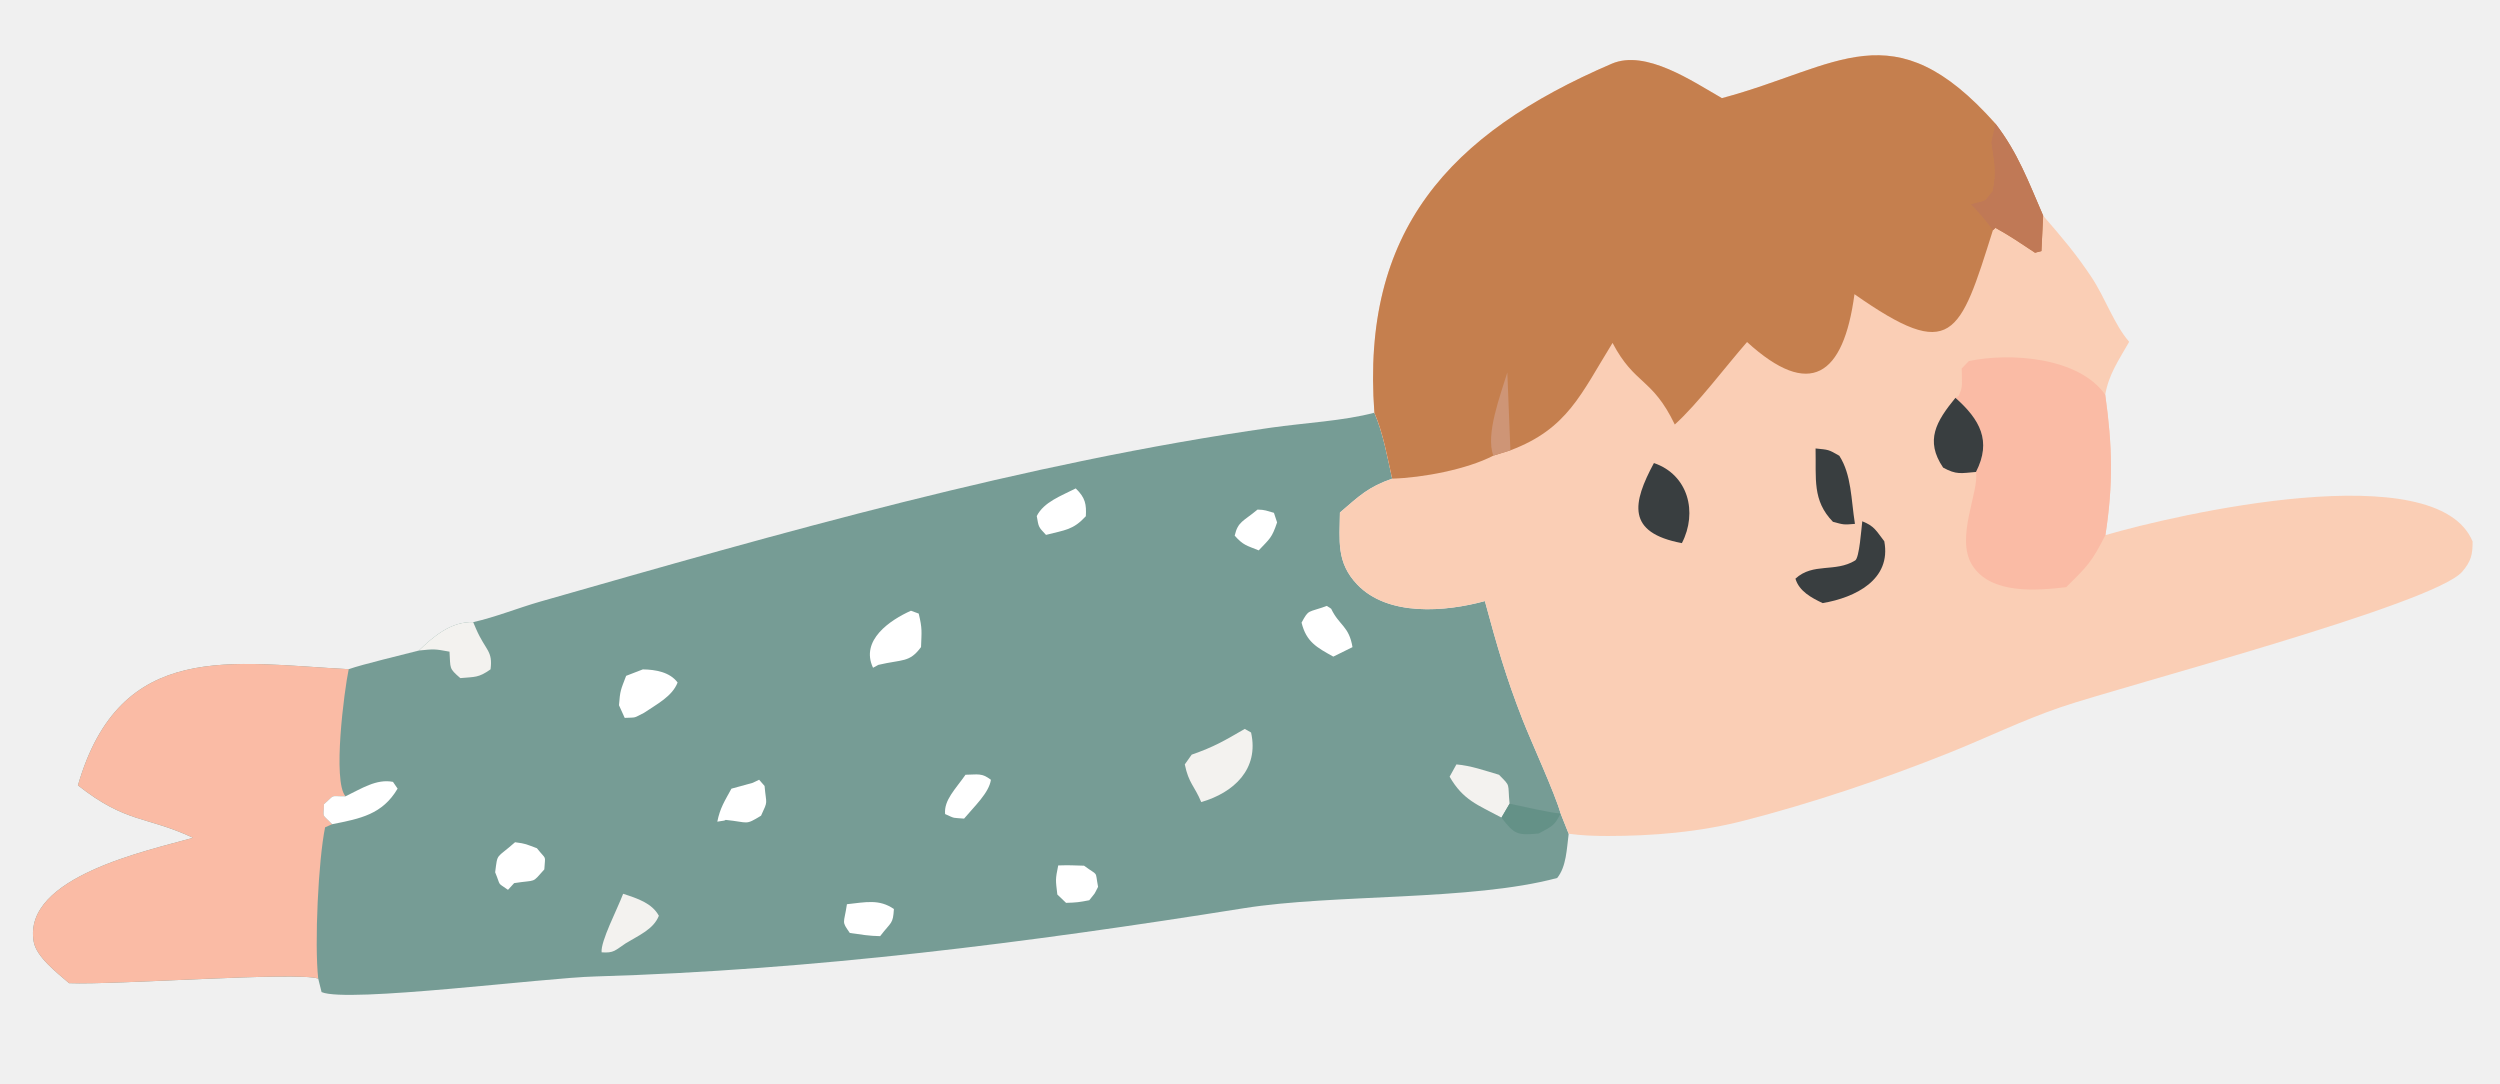
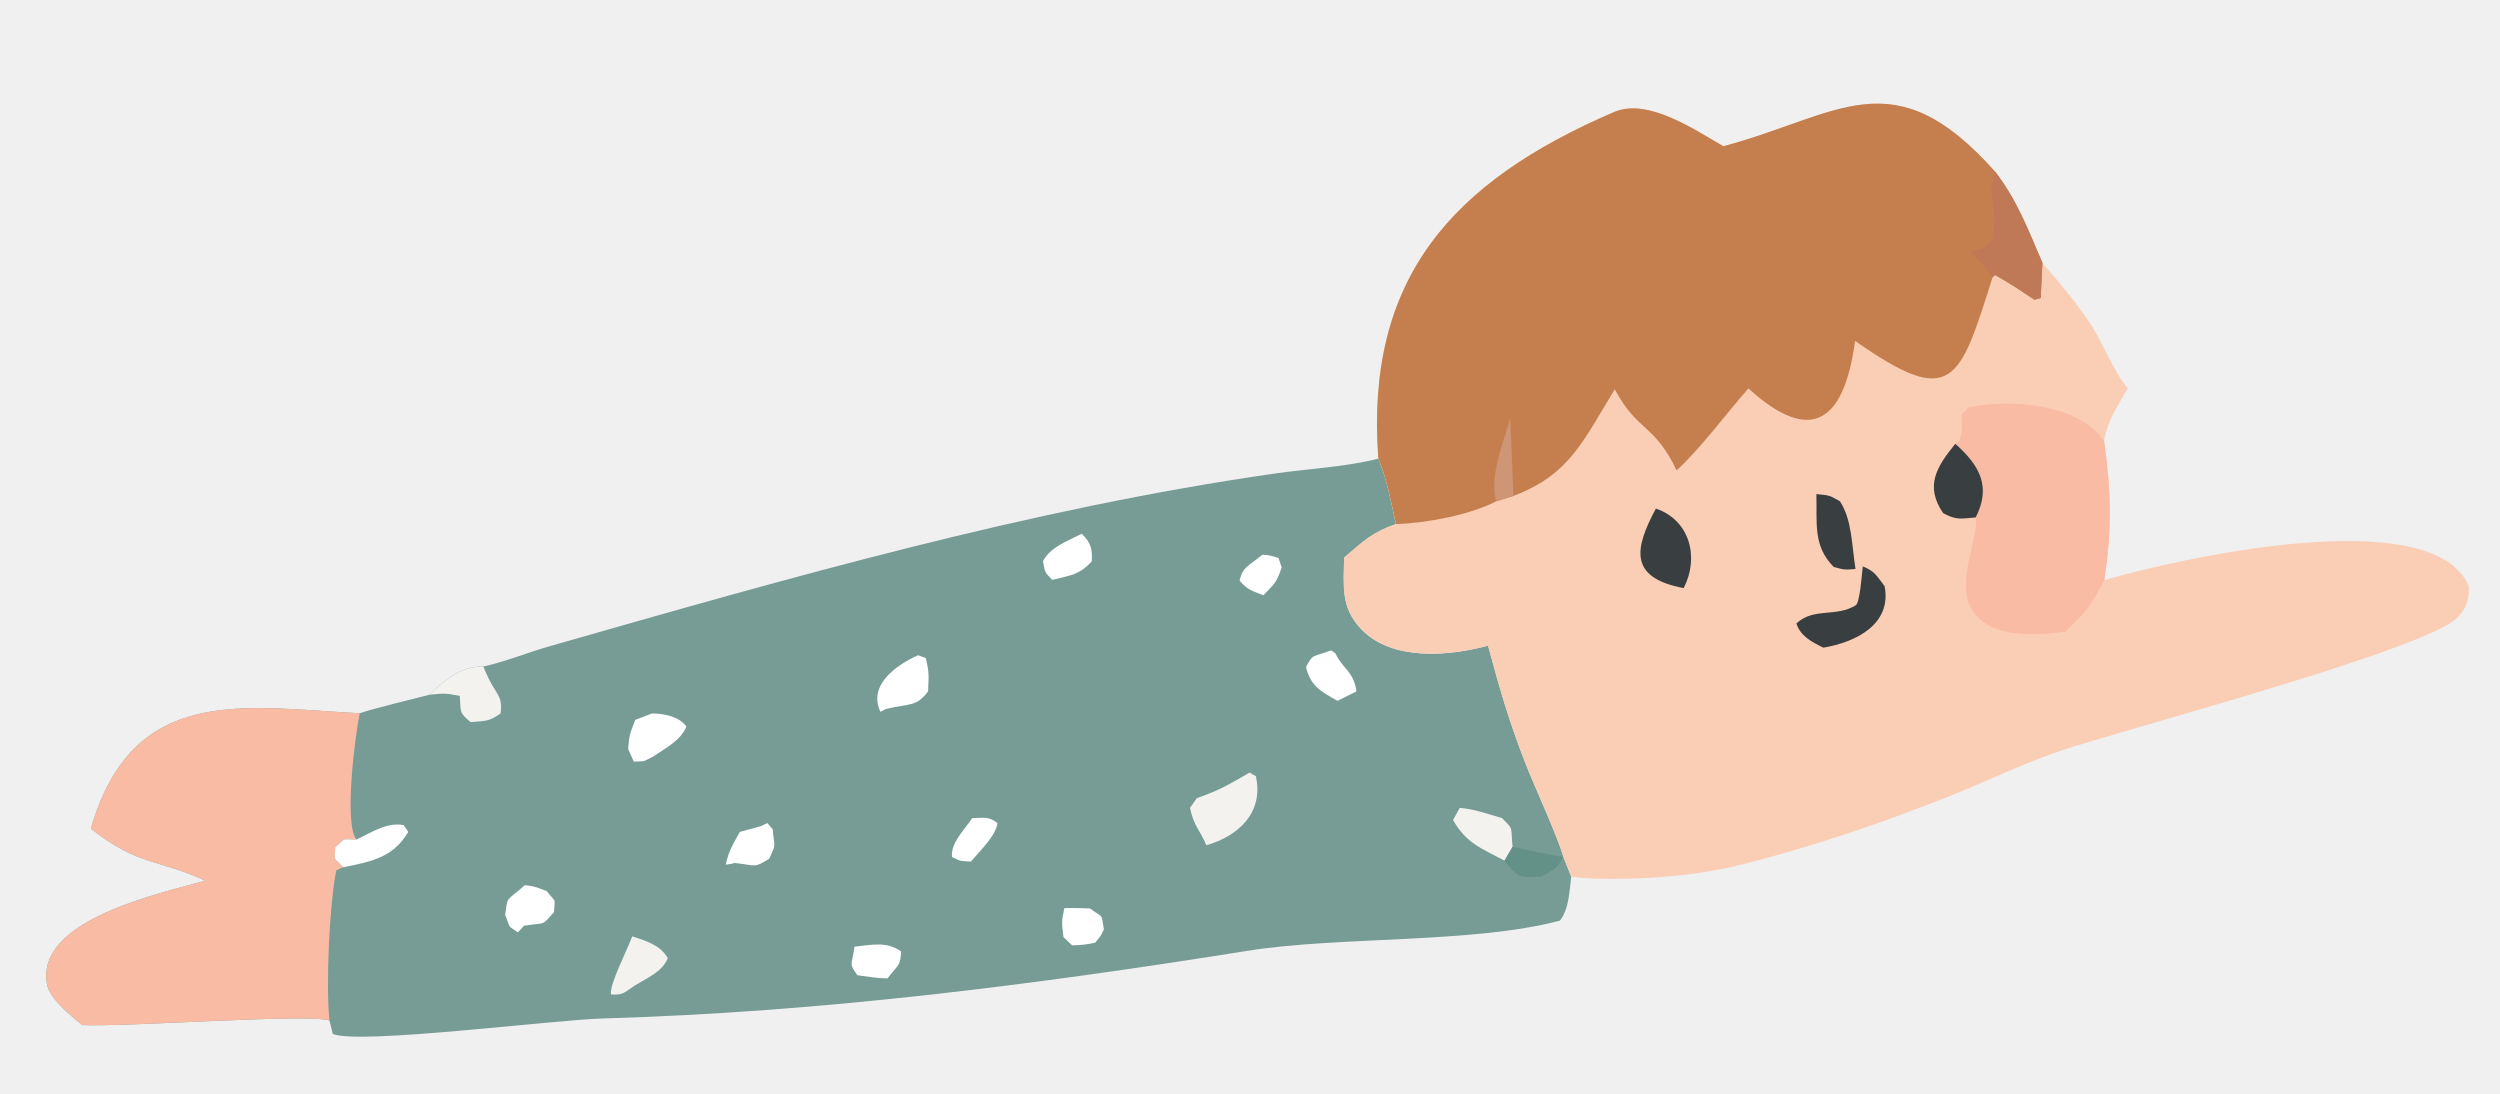
- <svg xmlns="http://www.w3.org/2000/svg" version="1.1" id="圖層_1" x="0px" y="0px" width="300px" height="130px" viewBox="0 0 300 130" enable-background="new 0 0 300 130" xml:space="preserve">
-   <path fill="#769C95" d="M164.927,49.522c1.061,2.464,1.547,5.272,2.135,7.915c-2.918,1.03-3.911,2.046-6.271,4.068  c-0.033,3.368-0.458,5.981,2.076,8.637c3.693,3.872,10.604,3.278,15.318,1.988c1.45,5.339,2.499,9.046,4.531,14.245  c1.072,2.742,3.898,8.858,4.556,11.243l0.97,2.433c-0.241,1.835-0.275,3.935-1.379,5.307c-10.344,2.774-26.729,1.893-37.629,3.632  c-25.833,4.121-51.613,7.424-77.805,8.186c-6.052,0.145-29.77,3.211-32.841,1.875l-0.402-1.621  c-2.565-0.846-24.426,0.787-29.896,0.552c-1.423-1.23-3.927-3.138-4.249-4.983c-1.359-7.812,13.843-10.949,19.122-12.464  c-5.644-2.646-7.97-1.689-13.812-6.291c5.076-17.553,18.509-14.667,32.493-13.941c1.653-0.589,6.52-1.738,8.417-2.238  c1.793-1.734,3.9-3.497,6.52-3.408c2.665-0.594,5.406-1.709,8.066-2.47c28.755-8.22,58.066-16.643,87.708-20.872  C156.438,50.757,161.332,50.498,164.927,49.522z" />
-   <path fill="#FABBA5" d="M9.352,94.242c5.076-17.553,18.509-14.667,32.493-13.941c-0.542,2.593-1.956,13.449-0.384,15.257  c-1.966,0.018-1.142-0.31-2.584,0.948c-0.029,1.808-0.315,1.022,0.983,2.398l-0.848,0.373c-0.818,3.984-1.285,13.99-0.826,18.152  c-2.565-0.846-24.426,0.787-29.896,0.552c-1.423-1.23-3.927-3.138-4.249-4.983c-1.359-7.812,13.843-10.949,19.122-12.464  C17.52,97.887,15.193,98.844,9.352,94.242z" />
-   <path fill="#F3F2EF" d="M50.261,78.063c1.793-1.734,3.9-3.497,6.52-3.408l0.347,0.811c1.15,2.638,2.03,2.599,1.738,4.855  c-1.45,1.028-1.849,0.888-3.628,1.052c-1.416-1.223-1.156-1.13-1.298-3.173C52.099,77.862,52.131,77.881,50.261,78.063z" />
-   <path fill="#F3F2EF" d="M180.177,98.111c-2.908-1.551-4.603-2.104-6.223-4.907l0.815-1.475c1.766,0.151,3.389,0.741,5.109,1.243  c1.466,1.491,1.014,0.903,1.272,3.472L180.177,98.111z" />
-   <path fill="#FFFFFF" d="M41.46,95.558c1.906-0.916,3.719-2.126,5.696-1.734l0.556,0.81c-1.817,3.088-4.446,3.6-7.854,4.271  c-1.298-1.376-1.012-0.59-0.983-2.398C40.319,95.249,39.495,95.576,41.46,95.558z" />
-   <path fill="#649187" d="M181.151,96.444c1.225,0.254,5.096,1.147,6.121,1.173c-0.772,1.568-1.095,1.547-2.626,2.404  c-2.549,0.236-2.925,0.129-4.47-1.911L181.151,96.444z" />
-   <path fill="#F3F2EF" d="M149.371,87.469l0.757,0.431c0.983,4.385-2.064,7.216-5.98,8.351c-0.817-1.964-1.509-2.249-1.973-4.525  l0.827-1.167C145.749,89.596,146.884,88.906,149.371,87.469z" />
-   <path fill="#FFFFFF" d="M109.313,73.287l0.933,0.343c0.445,1.841,0.342,2.161,0.278,4.021c-1.398,1.888-2.174,1.443-5.119,2.132  l-0.641,0.349C103.198,76.81,106.854,74.387,109.313,73.287z" />
-   <path fill="#FFFFFF" d="M77.139,80.327c1.541,0.024,3.247,0.325,4.173,1.575c-0.642,1.664-2.483,2.592-4.041,3.645  c-1.32,0.659-0.804,0.532-2.307,0.599l-0.686-1.517c0.138-1.807,0.204-1.807,0.858-3.528L77.139,80.327z" />
-   <path fill="#F3F2EF" d="M74.777,107.254c1.757,0.572,3.457,1.126,4.287,2.639c-0.648,1.625-2.364,2.319-3.966,3.297  c-1.312,0.867-1.415,1.196-2.905,1.09C72.061,112.953,74.057,109.158,74.777,107.254z" />
-   <path fill="#FFFFFF" d="M61.807,101.068c1.373,0.178,1.288,0.236,2.623,0.719c1.22,1.538,0.982,0.703,0.889,2.541  c-1.562,1.742-0.839,1.209-3.621,1.646l-0.739,0.807c-1.38-0.969-0.807-0.351-1.54-2.105  C59.729,102.271,59.5,103.113,61.807,101.068z" />
-   <path fill="#FFFFFF" d="M90.334,93.935l0.76-0.367l0.655,0.75c0.201,2.319,0.453,1.662-0.423,3.565  c-1.958,1.189-1.413,0.794-4.248,0.504c-0.214,0.119,0.002,0.046-1.001,0.213c0.337-1.675,0.891-2.477,1.695-3.96L90.334,93.935z" />
-   <path fill="#FFFFFF" d="M159.218,72.708l0.521,0.34c0.976,2.042,2.148,2.075,2.56,4.609l-2.302,1.137  c-1.991-1.103-3.247-1.773-3.81-4.082C157.094,73.054,156.885,73.566,159.218,72.708z" />
-   <path fill="#FFFFFF" d="M129.088,58.61c1.172,1.128,1.29,1.934,1.212,3.337c-1.528,1.656-2.475,1.645-4.78,2.24  c-0.935-0.991-0.873-0.914-1.109-2.262C125.262,60.239,127.312,59.518,129.088,58.61z" />
-   <path fill="#FFFFFF" d="M101.631,108.506c2.256-0.241,3.868-0.646,5.638,0.577c-0.118,1.847-0.286,1.475-1.653,3.256  c-1.303-0.02-2.359-0.2-3.638-0.383C100.939,110.47,101.279,110.923,101.631,108.506z" />
-   <path fill="#FFFFFF" d="M126.986,103.853c1.203-0.042,1.896-0.011,3.099,0.031c1.79,1.324,1.292,0.478,1.684,2.536  c-0.559,1.087-0.218,0.544-1.058,1.609c-1.234,0.24-1.529,0.278-2.784,0.314l-1.047-1.003  C126.673,105.545,126.63,105.604,126.986,103.853z" />
-   <path fill="#FFFFFF" d="M115.861,92.97c1.505-0.016,1.911-0.247,3.049,0.603c-0.224,1.572-2.021,3.222-3.219,4.66  c-1.461-0.127-0.988,0.04-2.278-0.546C113.249,96.009,114.675,94.683,115.861,92.97z" />
-   <path fill="#FFFFFF" d="M150.904,61.149c0.931,0.023,1.051,0.138,1.968,0.389l0.379,1.151c-0.634,1.887-0.866,1.934-2.206,3.357  c-1.45-0.59-1.846-0.598-2.882-1.768C148.553,62.569,149.199,62.574,150.904,61.149z" />
-   <path fill="#FACEB5" d="M206.63,11.777c14.028-3.74,20.491-10.787,32.816,3.058c2.702,3.505,3.972,6.99,5.73,11.042  c2.244,2.604,3.867,4.48,5.771,7.334c1.709,2.563,2.733,5.716,4.555,7.806c-1.244,2.194-2.455,3.893-2.874,6.354  c0.855,6.128,0.976,10.661,0.021,16.847c8.578-2.515,39.761-9.657,44.063,0.761c0.01,1.576-0.192,2.39-1.242,3.619  c-3.335,3.901-40.356,13.612-48.144,16.253c-4.587,1.558-8.957,3.7-13.451,5.497c-7.915,3.163-16.442,6.042-24.703,8.155  c-5.268,1.349-10.808,1.817-16.236,1.816c-1.572,0-3.135-0.054-4.694-0.269l-0.97-2.433c-0.657-2.385-3.483-8.5-4.556-11.243  c-2.032-5.199-3.081-8.906-4.531-14.245c-4.715,1.29-11.625,1.884-15.318-1.988c-2.534-2.655-2.109-5.269-2.076-8.637  c2.359-2.022,3.353-3.038,6.271-4.068c-0.588-2.642-1.074-5.451-2.135-7.915c-1.593-21.766,8.886-33.445,28.484-41.874  C197.494,5.893,203.123,9.778,206.63,11.777z" />
-   <path fill="#C57F4E" d="M206.63,11.777c14.028-3.74,20.491-10.787,32.816,3.058c2.702,3.505,3.972,6.99,5.73,11.042l-0.204,4.246  l-0.765,0.206c-1.629-1.084-3.041-2.044-4.753-2.99l-0.307,0.292c-3.998,12.706-4.885,15.898-16.611,7.671  c-1.316,9.851-5.354,12.614-12.89,5.741c-2.62,3.001-5.946,7.444-8.672,9.9c-2.72-5.658-4.786-4.695-7.469-9.793  c-3.794,6.133-5.396,10.311-12.259,12.889l-2.043,0.637c-3.167,1.654-8.541,2.665-12.144,2.76c-0.588-2.642-1.074-5.451-2.135-7.915  c-1.593-21.766,8.886-33.445,28.484-41.874C197.494,5.893,203.123,9.778,206.63,11.777z" />
-   <path fill="#C07956" d="M239.446,14.835c2.702,3.505,3.972,6.99,5.73,11.042l-0.204,4.246l-0.765,0.206  c-1.629-1.084-3.041-2.044-4.753-2.99l-0.307,0.292c-0.98-1.372-1.502-1.911-2.635-3.129c2.104-0.631,1.325-0.045,2.583-1.572  c0.489-2.402,0.199-3.295-0.147-5.785L239.446,14.835z" />
-   <path fill="#C57F4E" d="M236.514,24.501c-1.455-1.905-3.368-6.599-2.374-8.933c1.892-0.483,2.652,0.452,4.81,1.575  c0.347,2.49,0.637,3.383,0.147,5.785C237.839,24.457,238.618,23.871,236.514,24.501z" />
-   <path fill="#CE9576" d="M180.879,44.694l0.369,9.345l-2.043,0.637C178.226,52.146,180.065,47.391,180.879,44.694z" />
-   <path fill="#FABBA5" d="M234.652,47.739l0.393-0.237c0.436-0.973,0.391-1.198,0.38-2.242l-0.02-1.042l0.86-0.89  c4.971-1.053,13.218-0.46,16.362,4.044c0.855,6.128,0.976,10.661,0.021,16.847c-1.67,3.249-2.045,3.603-4.705,6.241  c-3.38,0.393-9.07,0.943-11.294-2.668c-2.029-3.299,0.869-8.791,0.468-11.157C239.03,52.906,237.577,50.332,234.652,47.739z" />
-   <path fill="#393E40" d="M234.652,47.739c2.925,2.592,4.378,5.167,2.466,8.896c-1.814,0.153-2.337,0.356-3.942-0.522  C230.971,52.854,232.343,50.57,234.652,47.739z" />
-   <path fill="#393E40" d="M223.473,62.553c1.474,0.595,1.656,1.122,2.641,2.399c0.873,4.608-3.472,6.752-7.395,7.421  c-1.361-0.643-2.828-1.435-3.267-2.933c2.127-1.958,4.769-0.71,7.171-2.186C223.123,66.946,223.362,63.453,223.473,62.553z" />
-   <path fill="#393E40" d="M198.471,55.565c4.116,1.404,5.271,5.907,3.356,9.61C195.145,63.923,195.89,60.364,198.471,55.565z" />
-   <path fill="#393E40" d="M217.869,53.815c1.568,0.166,1.498,0.094,2.847,0.875c1.471,2.283,1.404,5.201,1.877,8.176  c-1.376,0.112-1.301,0.112-2.638-0.247C217.459,60.056,217.951,57.454,217.869,53.815z" />
+ <svg xmlns="http://www.w3.org/2000/svg" version="1.1" id="圖層_1" x="0px" y="0px" width="160px" height="70px" viewBox="0 0 160 70" enable-background="new 0 0 160 70" xml:space="preserve">
+   <path fill="#769C95" d="M88.211,29.347c0.562,1.305,0.819,2.792,1.13,4.192c-1.545,0.545-2.071,1.083-3.321,2.154  c-0.018,1.784-0.243,3.168,1.1,4.575c1.956,2.05,5.616,1.736,8.113,1.053c0.768,2.828,1.324,4.792,2.4,7.545  c0.568,1.452,2.065,4.691,2.413,5.954l0.514,1.289c-0.128,0.972-0.146,2.084-0.73,2.811c-5.479,1.469-14.157,1.002-19.93,1.923  c-13.682,2.183-27.335,3.932-41.208,4.335c-3.205,0.077-15.767,1.701-17.393,0.993l-0.213-0.858  c-1.358-0.448-12.937,0.417-15.833,0.292c-0.754-0.651-2.08-1.662-2.25-2.639c-0.72-4.137,7.331-5.799,10.127-6.602  c-2.989-1.401-4.221-0.895-7.315-3.332c2.688-9.296,9.803-7.768,17.209-7.383c0.875-0.312,3.453-0.92,4.458-1.186  c0.95-0.918,2.065-1.852,3.453-1.805c1.411-0.314,2.863-0.905,4.272-1.308c15.229-4.354,30.753-8.814,46.452-11.054  C83.715,30.001,86.307,29.864,88.211,29.347z" />
+   <path fill="#FABBA5" d="M5.814,53.032c2.688-9.296,9.803-7.768,17.209-7.383c-0.288,1.374-1.036,7.123-0.204,8.081  c-1.041,0.009-0.604-0.164-1.368,0.502c-0.016,0.958-0.167,0.541,0.521,1.27l-0.449,0.197c-0.433,2.11-0.681,7.41-0.437,9.614  c-1.358-0.448-12.937,0.417-15.833,0.292c-0.754-0.651-2.08-1.662-2.25-2.639c-0.72-4.137,7.331-5.799,10.127-6.602  C10.14,54.963,8.908,55.47,5.814,53.032z" />
+   <path fill="#F3F2EF" d="M27.48,44.463c0.95-0.918,2.065-1.852,3.453-1.805l0.184,0.43c0.609,1.397,1.075,1.376,0.921,2.571  c-0.768,0.544-0.979,0.47-1.922,0.557c-0.75-0.648-0.612-0.599-0.688-1.681C28.454,44.357,28.471,44.367,27.48,44.463z" />
+   <path fill="#F3F2EF" d="M96.288,55.082c-1.54-0.821-2.438-1.114-3.295-2.599l0.432-0.781c0.935,0.08,1.795,0.393,2.706,0.658  c0.776,0.79,0.537,0.479,0.674,1.839L96.288,55.082z" />
+   <path fill="#FFFFFF" d="M22.819,53.729c1.01-0.485,1.97-1.126,3.017-0.918l0.294,0.429c-0.962,1.636-2.354,1.907-4.159,2.262  c-0.688-0.729-0.536-0.313-0.521-1.27C22.215,53.565,21.778,53.739,22.819,53.729z" />
+   <path fill="#649187" d="M96.804,54.199c0.649,0.134,2.699,0.607,3.242,0.621c-0.409,0.831-0.58,0.819-1.391,1.273  c-1.35,0.125-1.549,0.068-2.367-1.012L96.804,54.199z" />
+   <path fill="#F3F2EF" d="M79.972,49.445l0.401,0.229c0.521,2.322-1.093,3.822-3.167,4.423c-0.433-1.04-0.799-1.191-1.045-2.397  l0.438-0.618C78.054,50.572,78.655,50.207,79.972,49.445z" />
+   <path fill="#FFFFFF" d="M58.756,41.934l0.494,0.182c0.236,0.975,0.181,1.145,0.147,2.13c-0.741,1-1.152,0.764-2.711,1.129  l-0.339,0.185C55.518,43.8,57.454,42.517,58.756,41.934z" />
+   <path fill="#FFFFFF" d="M41.716,45.663c0.816,0.013,1.72,0.172,2.21,0.834c-0.34,0.881-1.315,1.373-2.14,1.93  c-0.699,0.349-0.426,0.282-1.222,0.317l-0.363-0.803c0.073-0.958,0.108-0.958,0.455-1.869L41.716,45.663z" />
+   <path fill="#F3F2EF" d="M40.465,59.924c0.931,0.303,1.831,0.597,2.271,1.398c-0.343,0.861-1.252,1.228-2.101,1.746  c-0.694,0.459-0.749,0.633-1.539,0.577C39.026,62.942,40.083,60.933,40.465,59.924z" />
+   <path fill="#FFFFFF" d="M33.596,56.648c0.727,0.094,0.682,0.125,1.389,0.38c0.646,0.814,0.52,0.373,0.471,1.346  c-0.827,0.923-0.444,0.641-1.918,0.872l-0.392,0.427c-0.731-0.514-0.427-0.186-0.815-1.115  C32.496,57.285,32.374,57.73,33.596,56.648z" />
+   <path fill="#FFFFFF" d="M48.705,52.87l0.402-0.195l0.347,0.397c0.107,1.229,0.24,0.88-0.224,1.888  c-1.037,0.629-0.748,0.421-2.25,0.267c-0.113,0.063,0.001,0.024-0.53,0.113c0.179-0.887,0.472-1.312,0.897-2.097L48.705,52.87z" />
+   <path fill="#FFFFFF" d="M85.187,41.627l0.276,0.18c0.517,1.082,1.138,1.099,1.355,2.441L85.6,44.851  c-1.055-0.584-1.72-0.939-2.018-2.162C84.063,41.811,83.952,42.082,85.187,41.627z" />
+   <path fill="#FFFFFF" d="M69.23,34.161c0.621,0.597,0.683,1.024,0.642,1.768c-0.81,0.877-1.311,0.871-2.532,1.187  c-0.496-0.525-0.462-0.484-0.588-1.198C67.203,35.023,68.289,34.641,69.23,34.161z" />
+   <path fill="#FFFFFF" d="M54.688,60.587c1.195-0.128,2.048-0.342,2.986,0.305c-0.063,0.978-0.151,0.781-0.875,1.725  c-0.69-0.011-1.25-0.106-1.927-0.203C54.321,61.627,54.501,61.867,54.688,60.587z" />
+   <path fill="#FFFFFF" d="M68.117,58.123c0.637-0.022,1.004-0.006,1.641,0.016c0.948,0.701,0.684,0.253,0.892,1.343  c-0.296,0.576-0.115,0.288-0.56,0.853c-0.653,0.127-0.81,0.147-1.474,0.167l-0.555-0.531C67.951,59.019,67.928,59.05,68.117,58.123z  " />
+   <path fill="#FFFFFF" d="M62.225,52.358c0.797-0.008,1.012-0.13,1.615,0.319c-0.119,0.833-1.071,1.707-1.705,2.468  c-0.773-0.067-0.523,0.021-1.206-0.29C60.841,53.968,61.596,53.266,62.225,52.358z" />
+   <path fill="#FFFFFF" d="M80.784,35.505c0.493,0.012,0.557,0.073,1.042,0.207l0.201,0.609c-0.335,1-0.458,1.024-1.168,1.778  c-0.768-0.313-0.978-0.317-1.526-0.937C79.539,36.258,79.881,36.26,80.784,35.505z" />
+   <path fill="#FACEB5" d="M110.298,9.357c7.43-1.981,10.853-5.713,17.381,1.619c1.431,1.856,2.104,3.702,3.035,5.848  c1.188,1.379,2.048,2.373,3.056,3.885c0.905,1.357,1.448,3.027,2.413,4.134c-0.659,1.162-1.3,2.062-1.522,3.365  c0.453,3.246,0.517,5.646,0.012,8.923c4.543-1.332,21.058-5.114,23.337,0.403c0.005,0.835-0.103,1.266-0.658,1.917  c-1.767,2.066-21.374,7.209-25.498,8.608c-2.43,0.825-4.744,1.959-7.124,2.911c-4.192,1.675-8.708,3.2-13.083,4.319  c-2.79,0.714-5.724,0.962-8.6,0.961c-0.833,0-1.66-0.029-2.486-0.143l-0.514-1.289c-0.348-1.263-1.845-4.502-2.413-5.954  c-1.076-2.753-1.632-4.717-2.4-7.545c-2.497,0.683-6.157,0.998-8.113-1.053c-1.342-1.407-1.117-2.791-1.1-4.575  c1.25-1.071,1.775-1.609,3.321-2.154c-0.311-1.399-0.569-2.887-1.13-4.192C87.367,17.82,92.917,11.634,103.297,7.17  C105.459,6.24,108.44,8.298,110.298,9.357z" />
+   <path fill="#C57F4E" d="M110.298,9.357c7.43-1.981,10.853-5.713,17.381,1.619c1.431,1.856,2.104,3.702,3.035,5.848l-0.108,2.249  l-0.405,0.109c-0.862-0.574-1.61-1.083-2.517-1.584l-0.163,0.155c-2.117,6.729-2.587,8.42-8.797,4.063  c-0.697,5.217-2.836,6.681-6.827,3.041c-1.388,1.589-3.149,3.943-4.593,5.244c-1.44-2.997-2.535-2.487-3.956-5.187  c-2.009,3.248-2.857,5.461-6.493,6.826l-1.082,0.337c-1.677,0.876-4.523,1.411-6.432,1.462c-0.311-1.399-0.569-2.887-1.13-4.192  C87.367,17.82,92.917,11.634,103.297,7.17C105.459,6.24,108.44,8.298,110.298,9.357z" />
+   <path fill="#C07956" d="M127.679,10.976c1.431,1.856,2.104,3.702,3.035,5.848l-0.108,2.249l-0.405,0.109  c-0.862-0.574-1.61-1.083-2.517-1.584l-0.163,0.155c-0.519-0.727-0.795-1.012-1.395-1.658c1.114-0.334,0.702-0.024,1.368-0.833  c0.259-1.272,0.105-1.745-0.078-3.064L127.679,10.976z" />
+   <path fill="#C57F4E" d="M126.125,16.096c-0.771-1.009-1.784-3.495-1.257-4.731c1.001-0.256,1.404,0.24,2.547,0.834  c0.184,1.319,0.337,1.792,0.078,3.064C126.827,16.072,127.24,15.762,126.125,16.096z" />
+   <path fill="#CE9576" d="M96.66,26.79l0.195,4.95l-1.082,0.337C95.254,30.737,96.229,28.219,96.66,26.79z" />
+   <path fill="#FABBA5" d="M125.14,28.403l0.208-0.126c0.231-0.515,0.207-0.634,0.202-1.188l-0.011-0.552l0.456-0.471  c2.632-0.558,7-0.244,8.666,2.142c0.453,3.246,0.517,5.646,0.012,8.923c-0.885,1.721-1.083,1.908-2.492,3.306  c-1.79,0.208-4.804,0.5-5.981-1.413c-1.075-1.747,0.46-4.656,0.248-5.909C127.458,31.14,126.688,29.776,125.14,28.403z" />
+   <path fill="#393E40" d="M125.14,28.403c1.549,1.373,2.318,2.736,1.306,4.712c-0.961,0.081-1.238,0.188-2.088-0.277  C123.189,31.112,123.917,29.902,125.14,28.403z" />
+   <path fill="#393E40" d="M119.218,36.249c0.781,0.315,0.877,0.594,1.399,1.271c0.462,2.441-1.839,3.576-3.917,3.93  c-0.721-0.34-1.498-0.76-1.73-1.553c1.126-1.037,2.525-0.376,3.798-1.158C119.033,38.576,119.16,36.726,119.218,36.249z" />
+   <path fill="#393E40" d="M105.977,32.548c2.18,0.744,2.792,3.128,1.778,5.09C104.215,36.975,104.61,35.09,105.977,32.548z" />
+   <path fill="#393E40" d="M116.25,31.621c0.831,0.088,0.793,0.05,1.508,0.463c0.779,1.209,0.744,2.754,0.994,4.331  c-0.729,0.059-0.689,0.059-1.397-0.131C116.033,34.926,116.294,33.548,116.25,31.621z" />
  <g>
</g>
  <g>
</g>
  <g>
</g>
  <g>
</g>
  <g>
</g>
  <g>
</g>
  <g>
</g>
  <g>
</g>
  <g>
</g>
  <g>
</g>
  <g>
</g>
  <g>
</g>
  <g>
</g>
  <g>
</g>
  <g>
</g>
</svg>
